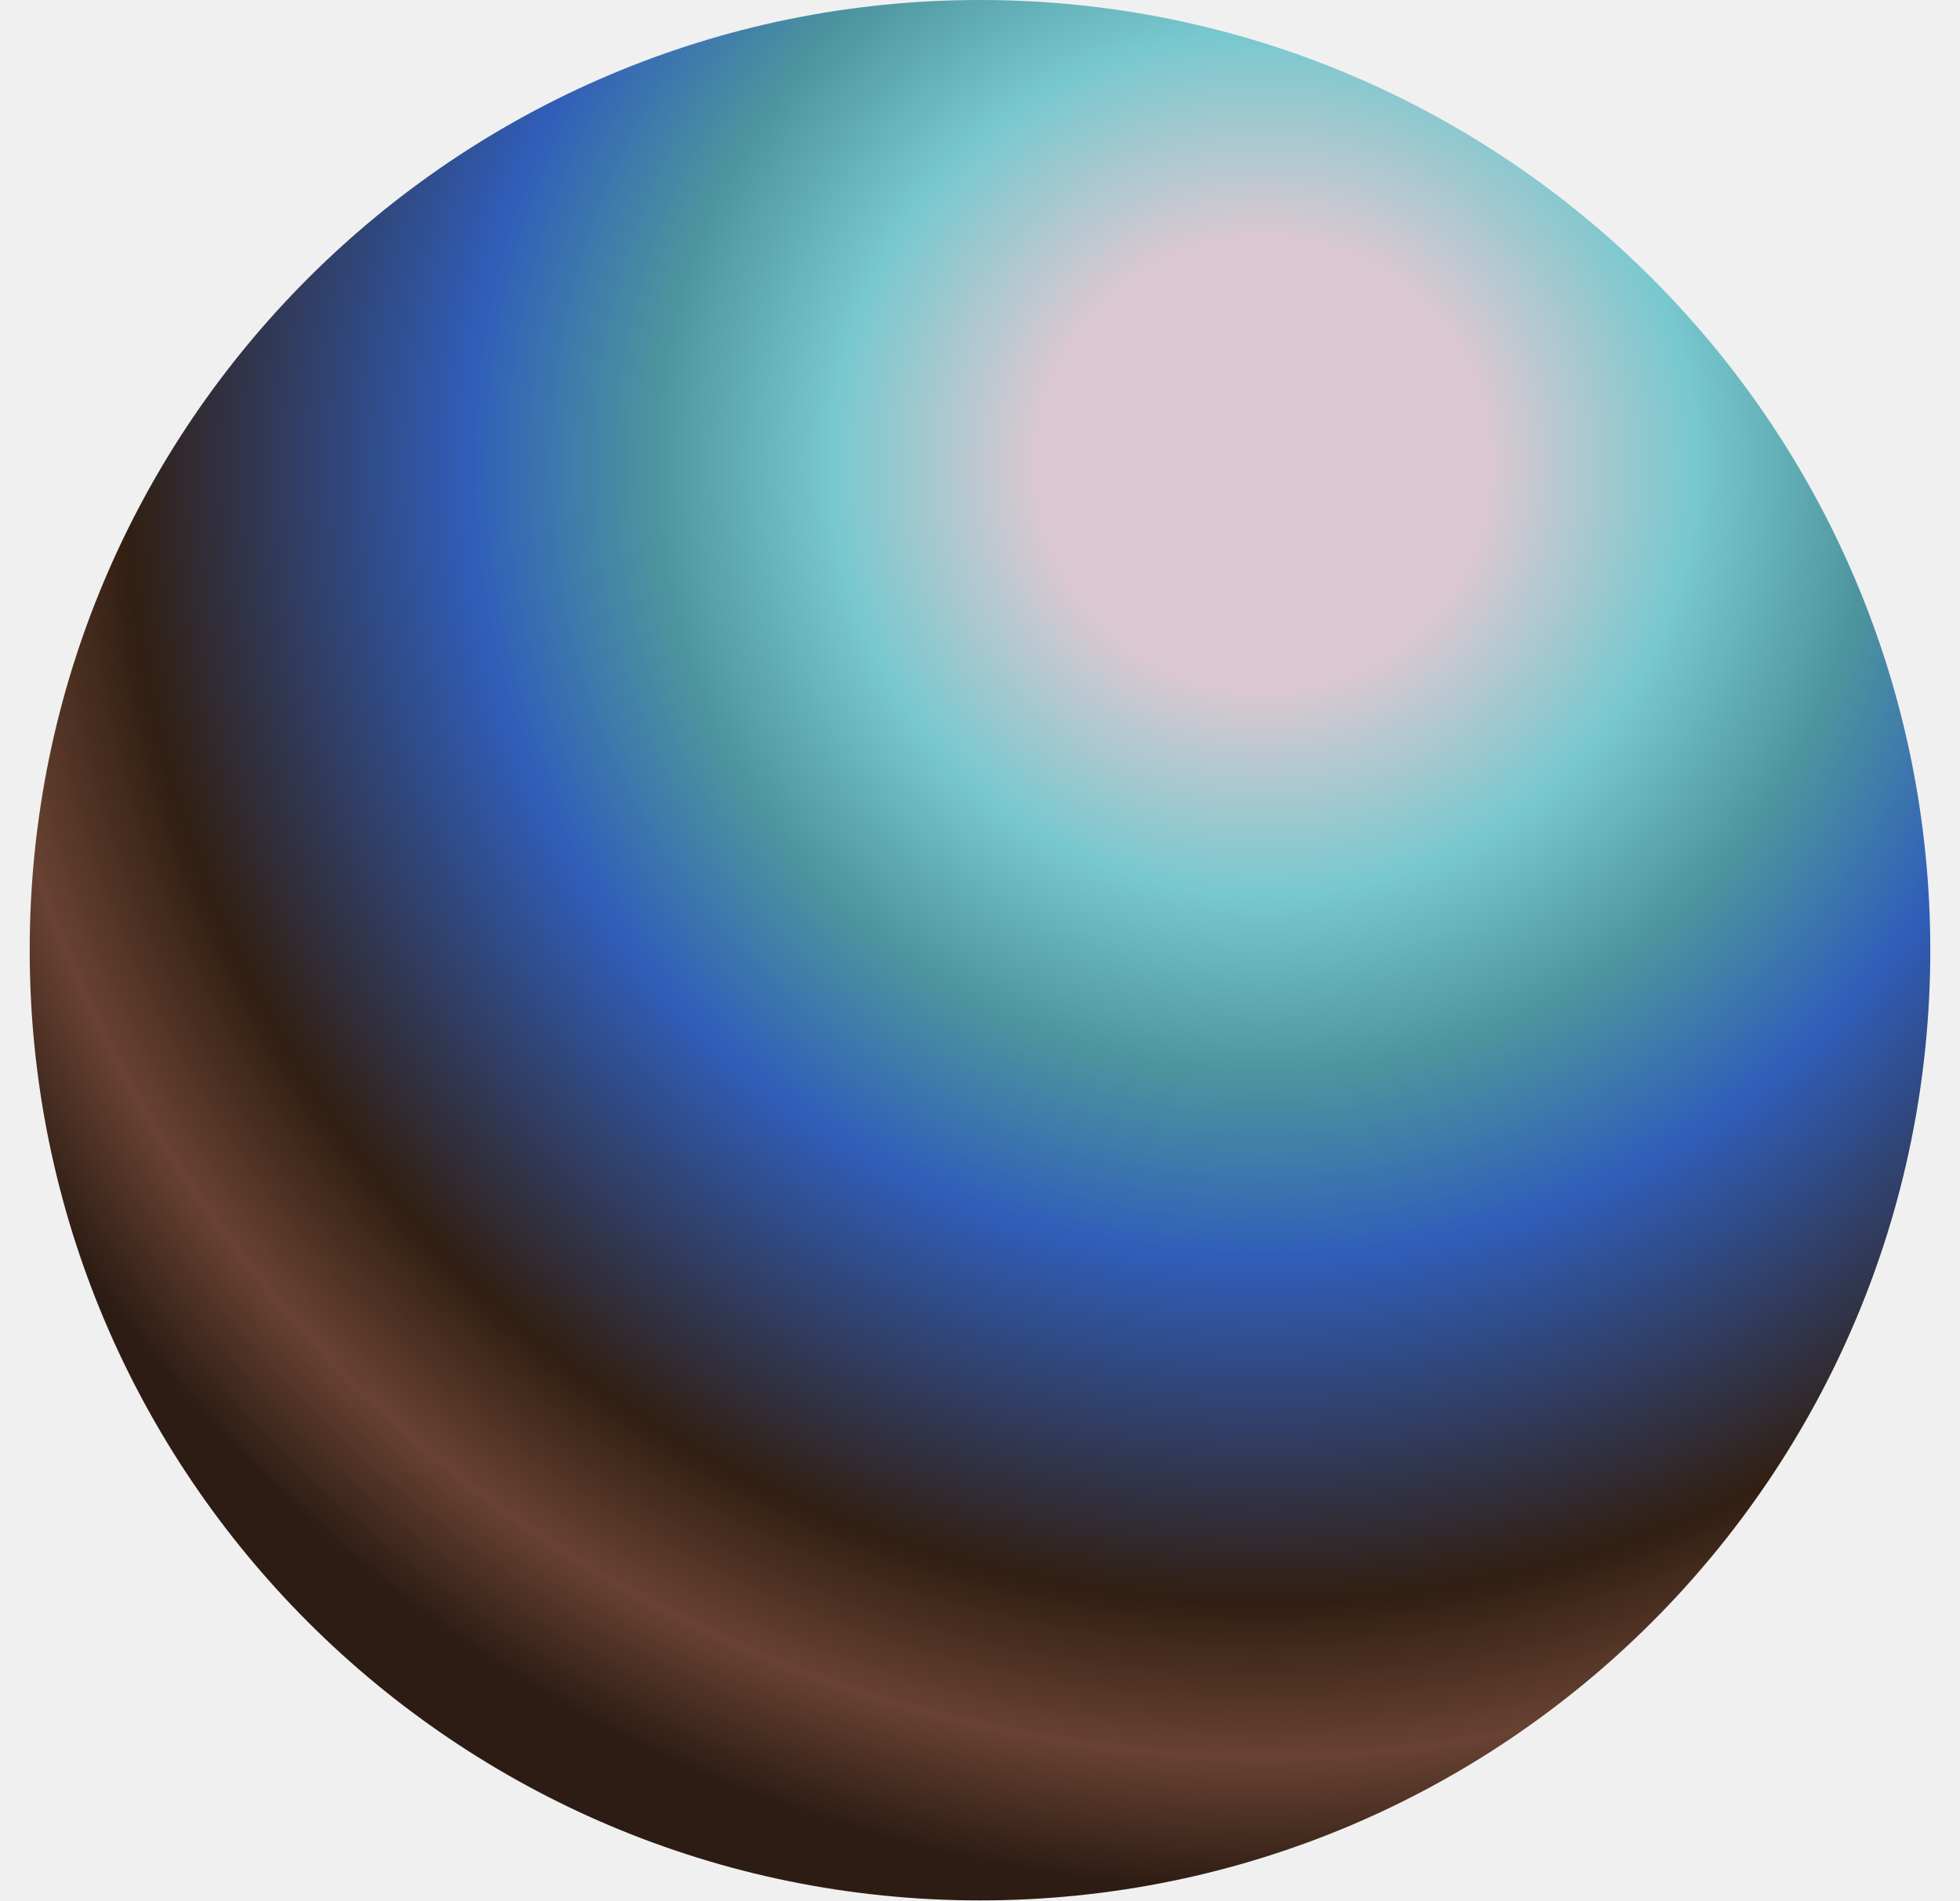
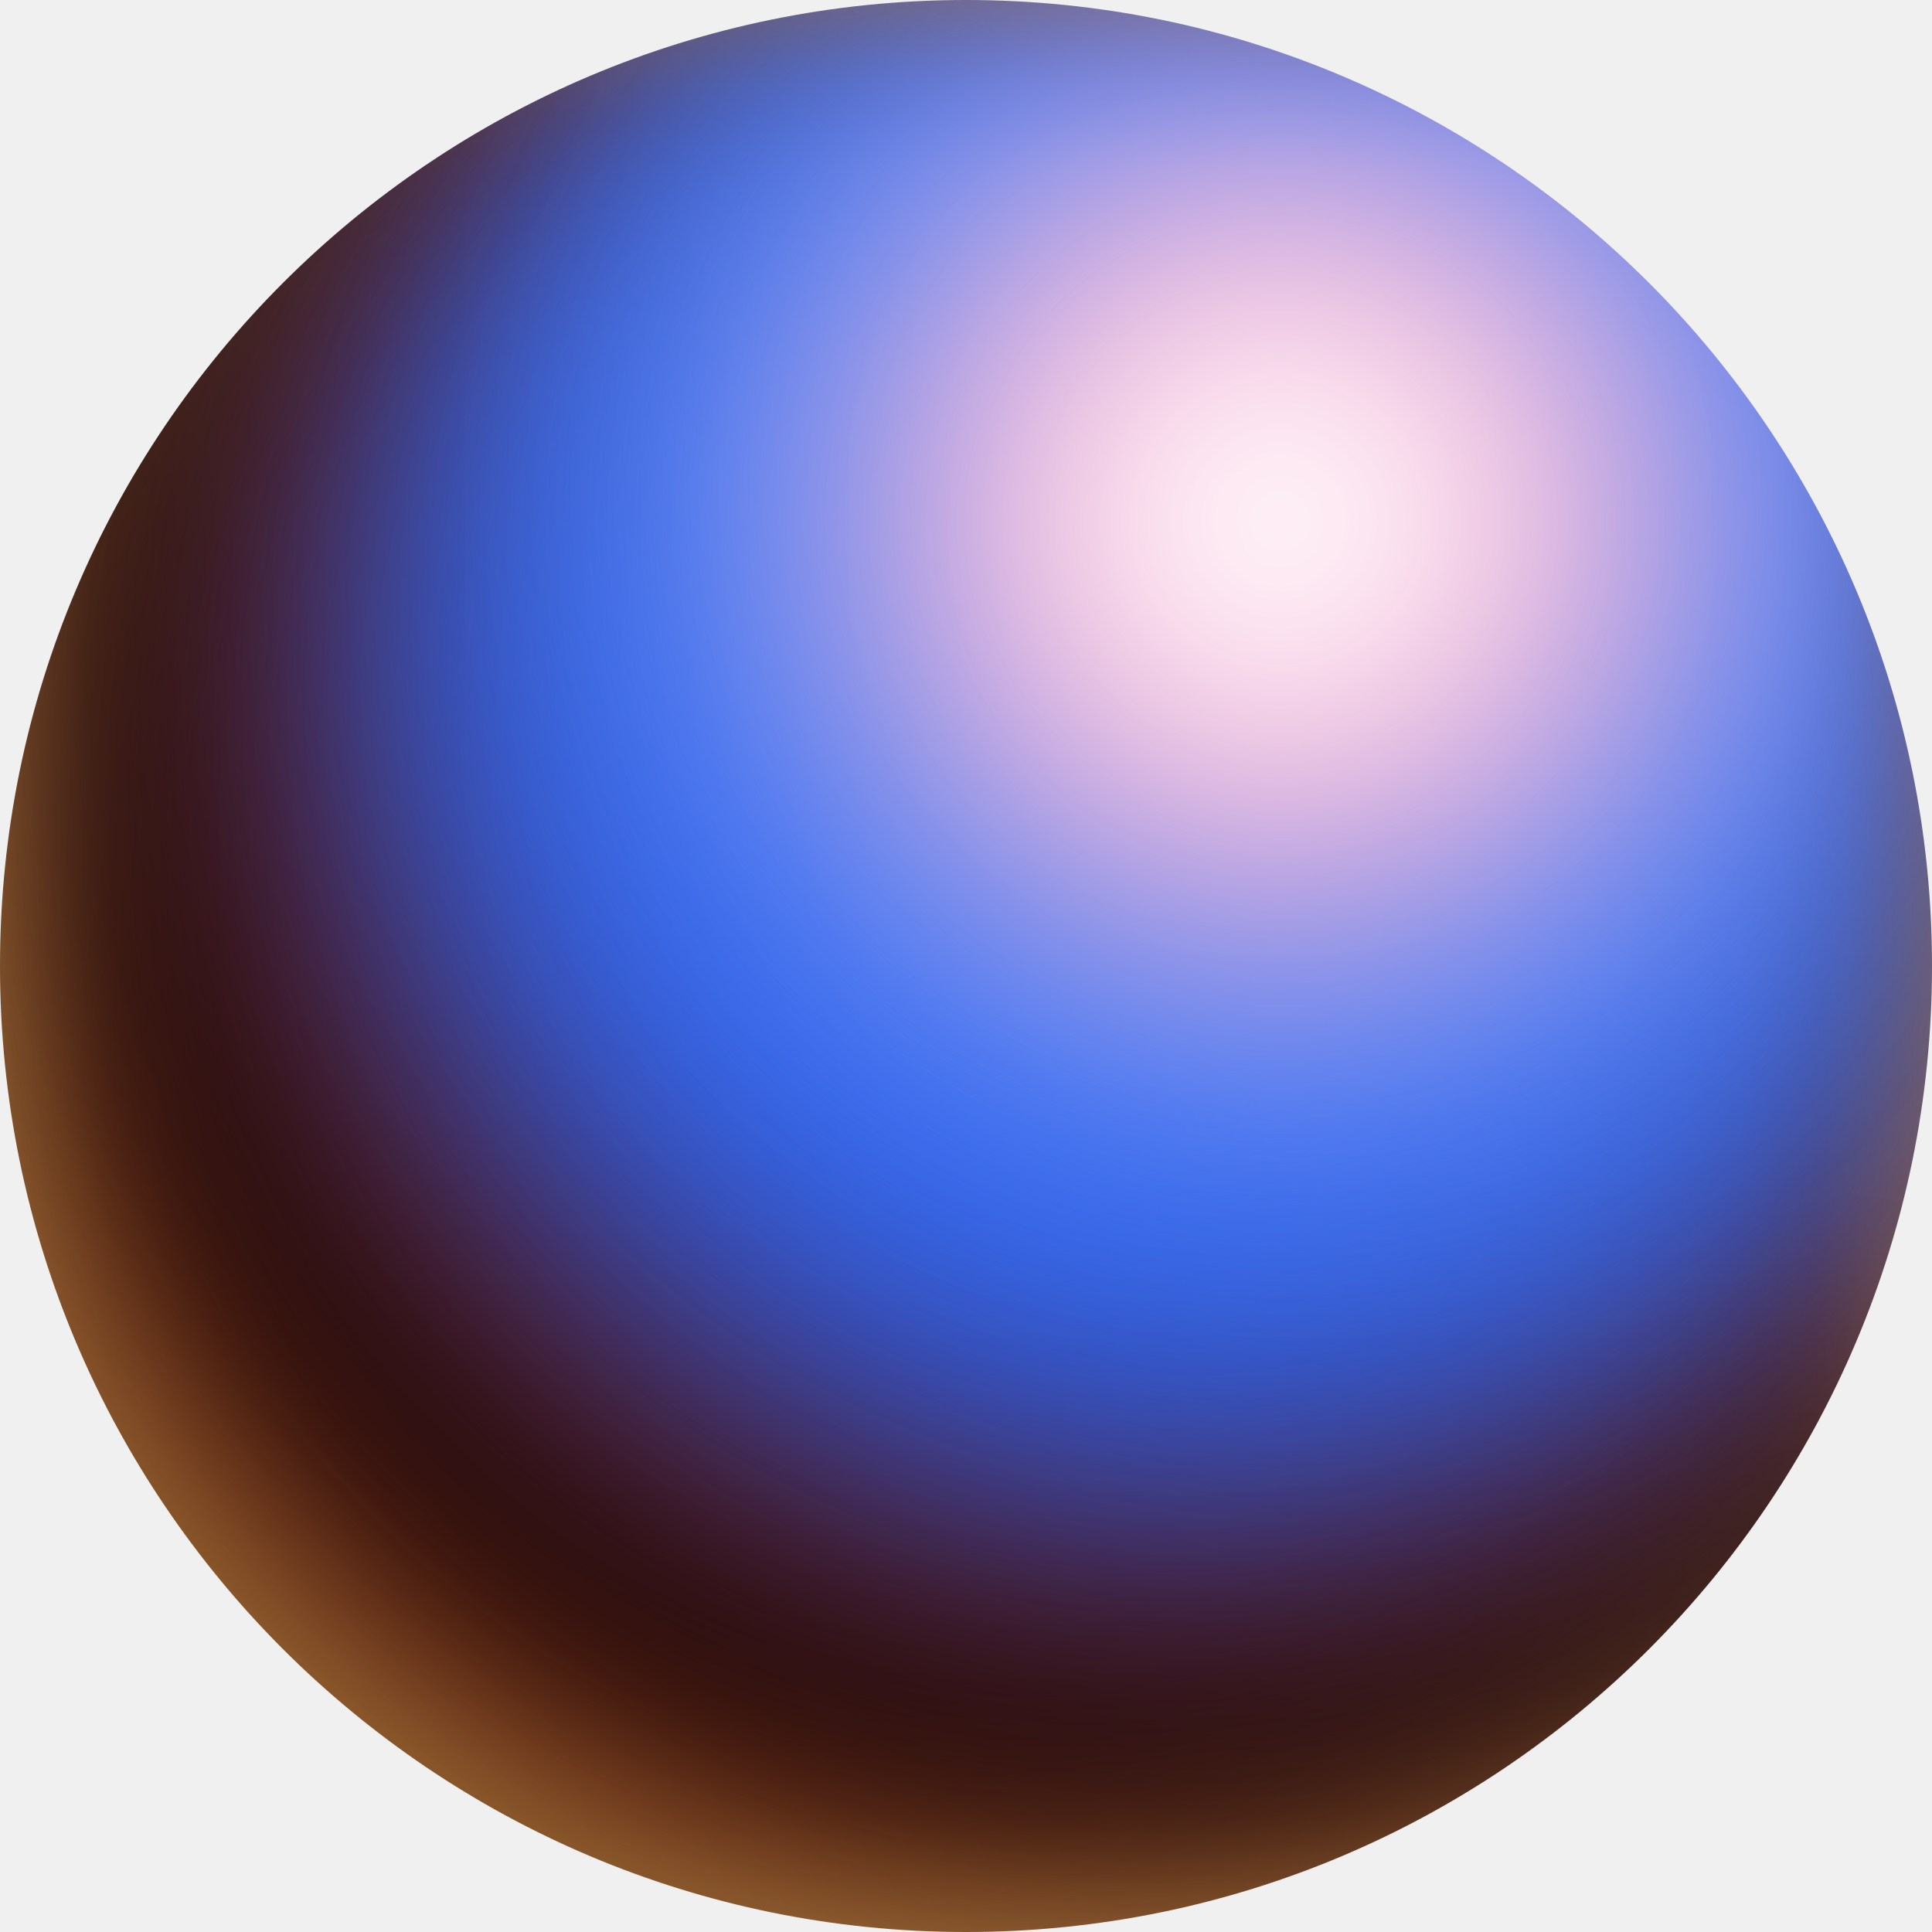
- <svg xmlns="http://www.w3.org/2000/svg" width="33" height="32" viewBox="0 0 33 32" fill="none">
-   <rect x="0.5" width="32" height="32" rx="16" fill="url(#paint0_radial_4798_18702)" />
+ <svg xmlns="http://www.w3.org/2000/svg" width="3000" height="3000" viewBox="0 0 3000 3000" fill="none">
+   <mask id="mask0_506_268" style="mask-type:alpha" maskUnits="userSpaceOnUse" x="0" y="0" width="3000" height="3000">
+     <circle cx="1500" cy="1500" r="1500" fill="#D9D9D9" />
+   </mask>
+   <g mask="url(#mask0_506_268)">
+     <rect x="-462.894" y="-652.133" width="3971.24" height="3971.24" fill="#A1723A" />
+     <g filter="url(#filter0_f_506_268)">
+       <ellipse cx="1614.56" cy="1336.74" rx="1600.65" ry="1600.19" fill="#531002" />
+     </g>
+     <g filter="url(#filter1_f_506_268)">
+       <ellipse cx="1823.28" cy="1095.55" rx="1262.99" ry="1263.45" fill="#2B5DF0" />
+     </g>
+     <g filter="url(#filter2_f_506_268)">
+       <ellipse cx="1800.09" cy="1114.1" rx="1316.79" ry="1317.25" fill="url(#paint0_radial_506_268)" />
+     </g>
+     <g filter="url(#filter3_f_506_268)">
+       <circle cx="1987.94" cy="809.833" r="708.72" fill="#FCB8D4" />
+     </g>
+     <g filter="url(#filter4_f_506_268)">
+       <circle cx="1987.48" cy="809.37" r="298.237" fill="white" />
+     </g>
+     <g filter="url(#filter5_f_506_268)">
+       <circle cx="1806.59" cy="1081.17" r="2446.66" fill="url(#paint1_radial_506_268)" fill-opacity="0.9" />
+     </g>
+   </g>
  <defs>
-     <radialGradient id="paint0_radial_4798_18702" cx="0" cy="0" r="1" gradientUnits="userSpaceOnUse" gradientTransform="translate(21.2868 7.79439) scale(24.093 24.093)">
-       <stop offset="0.156" stop-color="#DCC8D0" />
-       <stop offset="0.302" stop-color="#78C8CF" />
-       <stop offset="0.427" stop-color="#4D959E" />
-       <stop offset="0.557" stop-color="#305EB9" />
-       <stop offset="0.797" stop-color="#311F12" />
-       <stop offset="0.906" stop-color="#684232" />
-       <stop offset="1" stop-color="#2D1C13" />
+     <filter id="filter0_f_506_268" x="-357.638" y="-635.001" width="3944.4" height="3943.48" filterUnits="userSpaceOnUse" color-interpolation-filters="sRGB">
+       <feFlood flood-opacity="0" result="BackgroundImageFix" />
+       <feBlend mode="normal" in="SourceGraphic" in2="BackgroundImageFix" result="shape" />
+       <feGaussianBlur stdDeviation="185.776" result="effect1_foregroundBlur_506_268" />
+     </filter>
+     <filter id="filter1_f_506_268" x="-182.808" y="-911.007" width="4012.18" height="4013.11" filterUnits="userSpaceOnUse" color-interpolation-filters="sRGB">
+       <feFlood flood-opacity="0" result="BackgroundImageFix" />
+       <feBlend mode="normal" in="SourceGraphic" in2="BackgroundImageFix" result="shape" />
+       <feGaussianBlur stdDeviation="371.552" result="effect1_foregroundBlur_506_268" />
+     </filter>
+     <filter id="filter2_f_506_268" x="204.638" y="-481.817" width="3190.91" height="3191.84" filterUnits="userSpaceOnUse" color-interpolation-filters="sRGB">
+       <feFlood flood-opacity="0" result="BackgroundImageFix" />
+       <feBlend mode="normal" in="SourceGraphic" in2="BackgroundImageFix" result="shape" />
+       <feGaussianBlur stdDeviation="139.332" result="effect1_foregroundBlur_506_268" />
+     </filter>
+     <filter id="filter3_f_506_268" x="721.892" y="-456.215" width="2532.1" height="2532.1" filterUnits="userSpaceOnUse" color-interpolation-filters="sRGB">
+       <feFlood flood-opacity="0" result="BackgroundImageFix" />
+       <feBlend mode="normal" in="SourceGraphic" in2="BackgroundImageFix" result="shape" />
+       <feGaussianBlur stdDeviation="278.664" result="effect1_foregroundBlur_506_268" />
+     </filter>
+     <filter id="filter4_f_506_268" x="1317.69" y="139.581" width="1339.58" height="1339.58" filterUnits="userSpaceOnUse" color-interpolation-filters="sRGB">
+       <feFlood flood-opacity="0" result="BackgroundImageFix" />
+       <feBlend mode="normal" in="SourceGraphic" in2="BackgroundImageFix" result="shape" />
+       <feGaussianBlur stdDeviation="185.776" result="effect1_foregroundBlur_506_268" />
+     </filter>
+     <filter id="filter5_f_506_268" x="-918.738" y="-1644.16" width="5450.65" height="5450.65" filterUnits="userSpaceOnUse" color-interpolation-filters="sRGB">
+       <feFlood flood-opacity="0" result="BackgroundImageFix" />
+       <feBlend mode="normal" in="SourceGraphic" in2="BackgroundImageFix" result="shape" />
+       <feGaussianBlur stdDeviation="139.332" result="effect1_foregroundBlur_506_268" />
+     </filter>
+     <radialGradient id="paint0_radial_506_268" cx="0" cy="0" r="1" gradientUnits="userSpaceOnUse" gradientTransform="translate(2022.2 742.48) rotate(128.228) scale(2486.93 2486.72)">
+       <stop offset="0.286" stop-color="#387AFA" />
+       <stop offset="0.648" stop-color="#387AFA" stop-opacity="0" />
+     </radialGradient>
+     <radialGradient id="paint1_radial_506_268" cx="0" cy="0" r="1" gradientUnits="userSpaceOnUse" gradientTransform="translate(1806.59 1081.17) rotate(90) scale(2446.66)">
+       <stop offset="0.599" stop-opacity="0" />
+       <stop offset="0.672" />
+       <stop offset="0.734" stop-opacity="0" />
    </radialGradient>
  </defs>
</svg>
